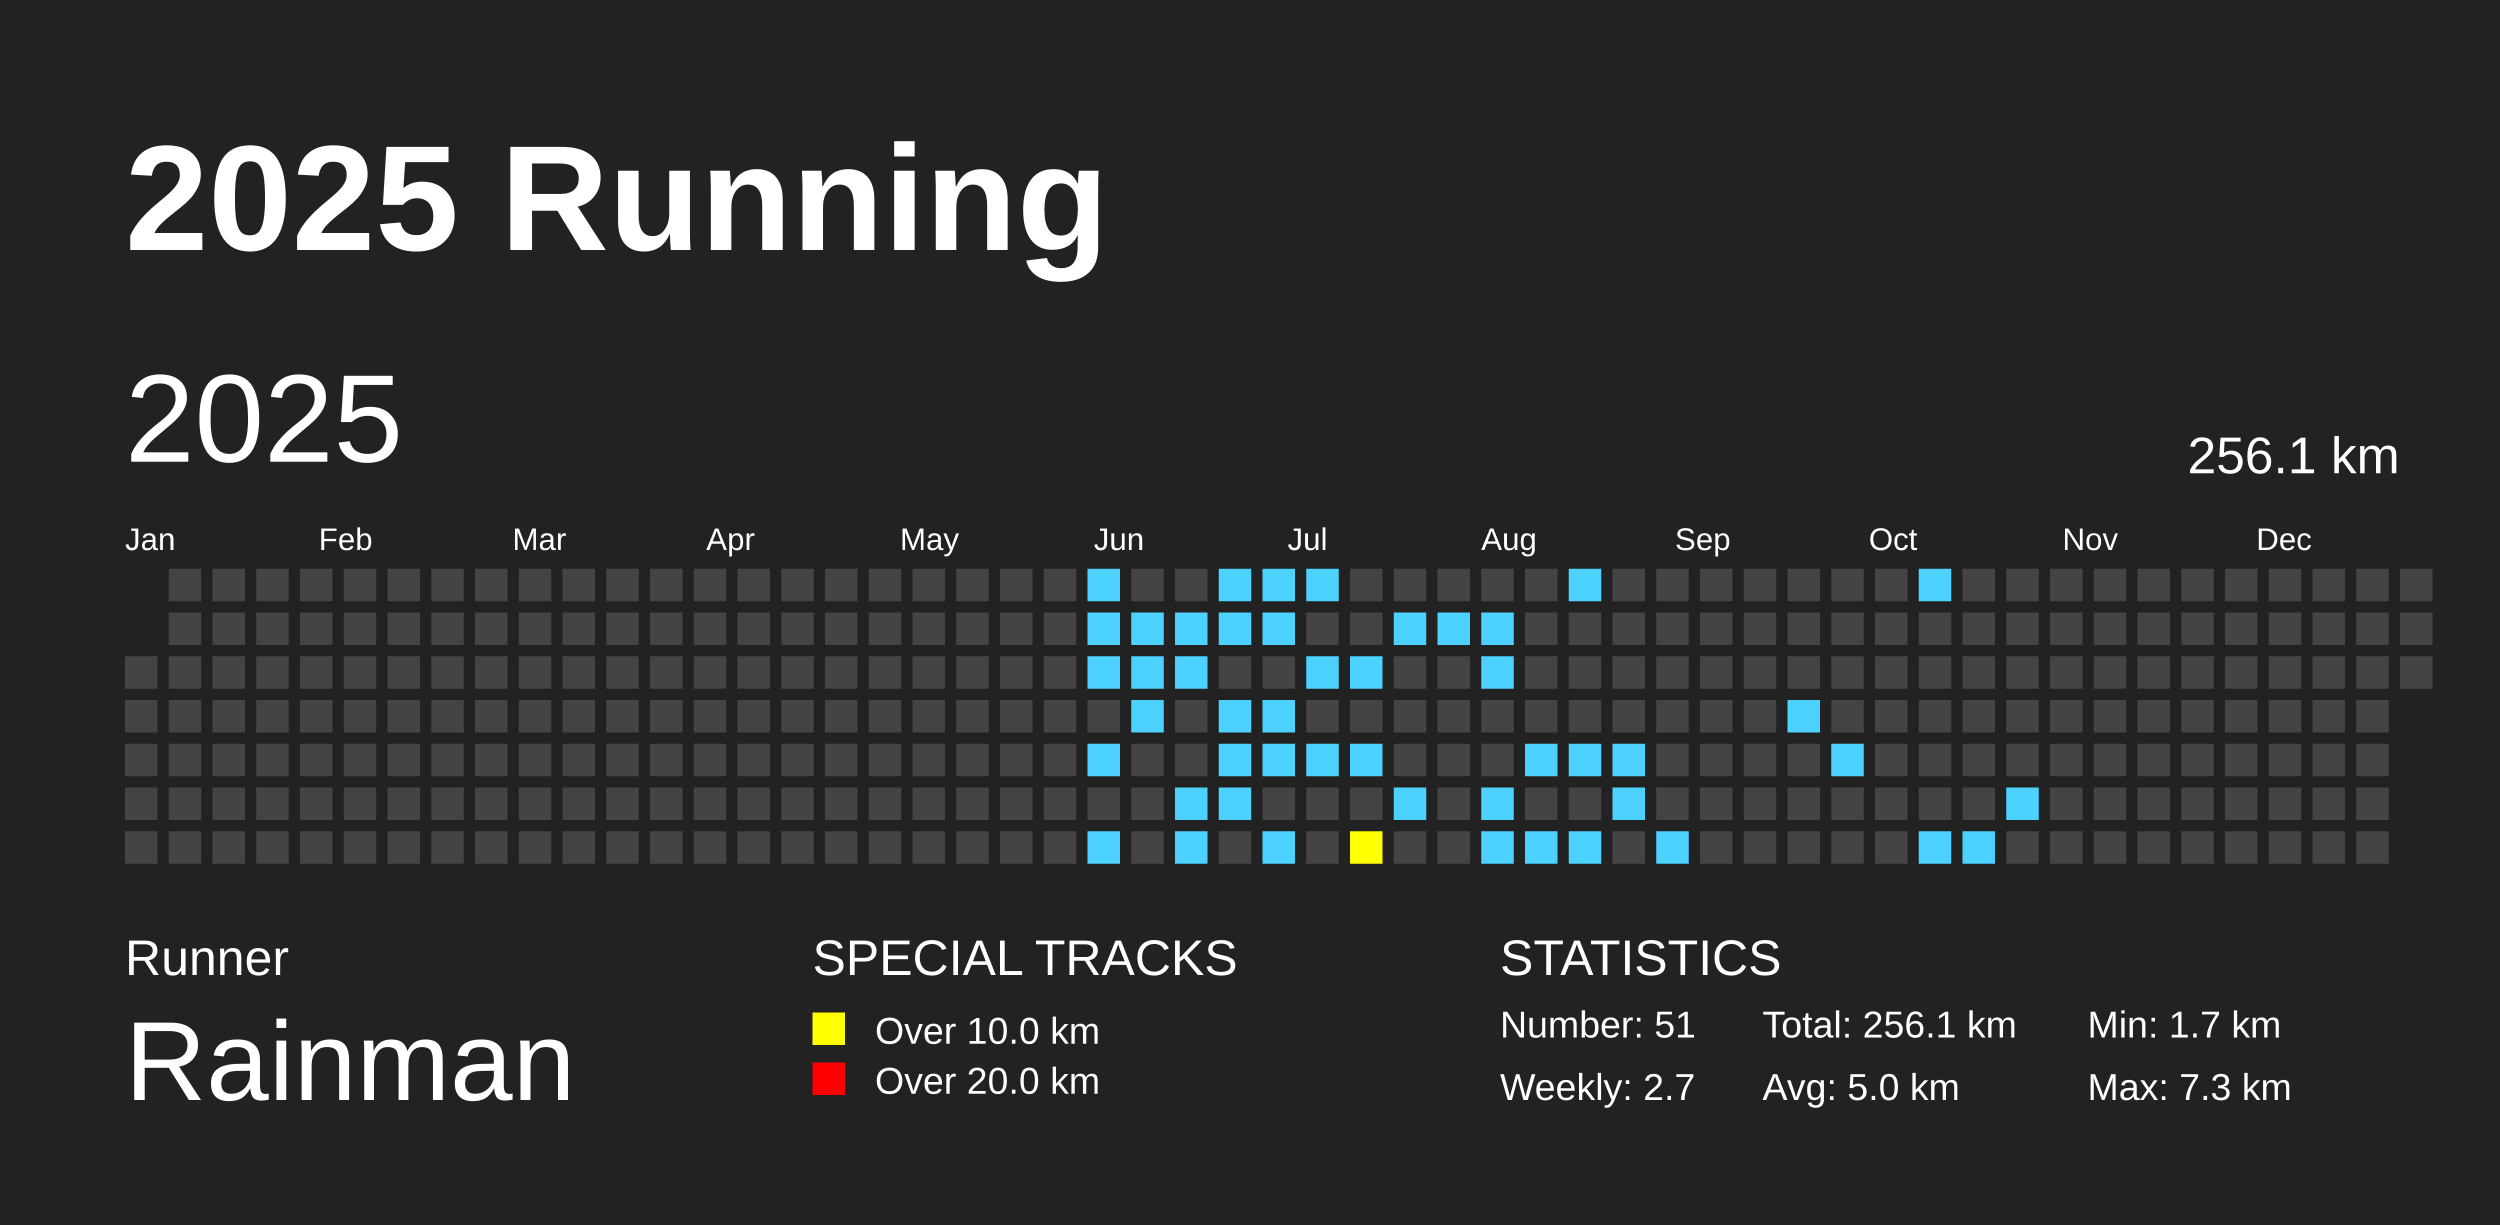
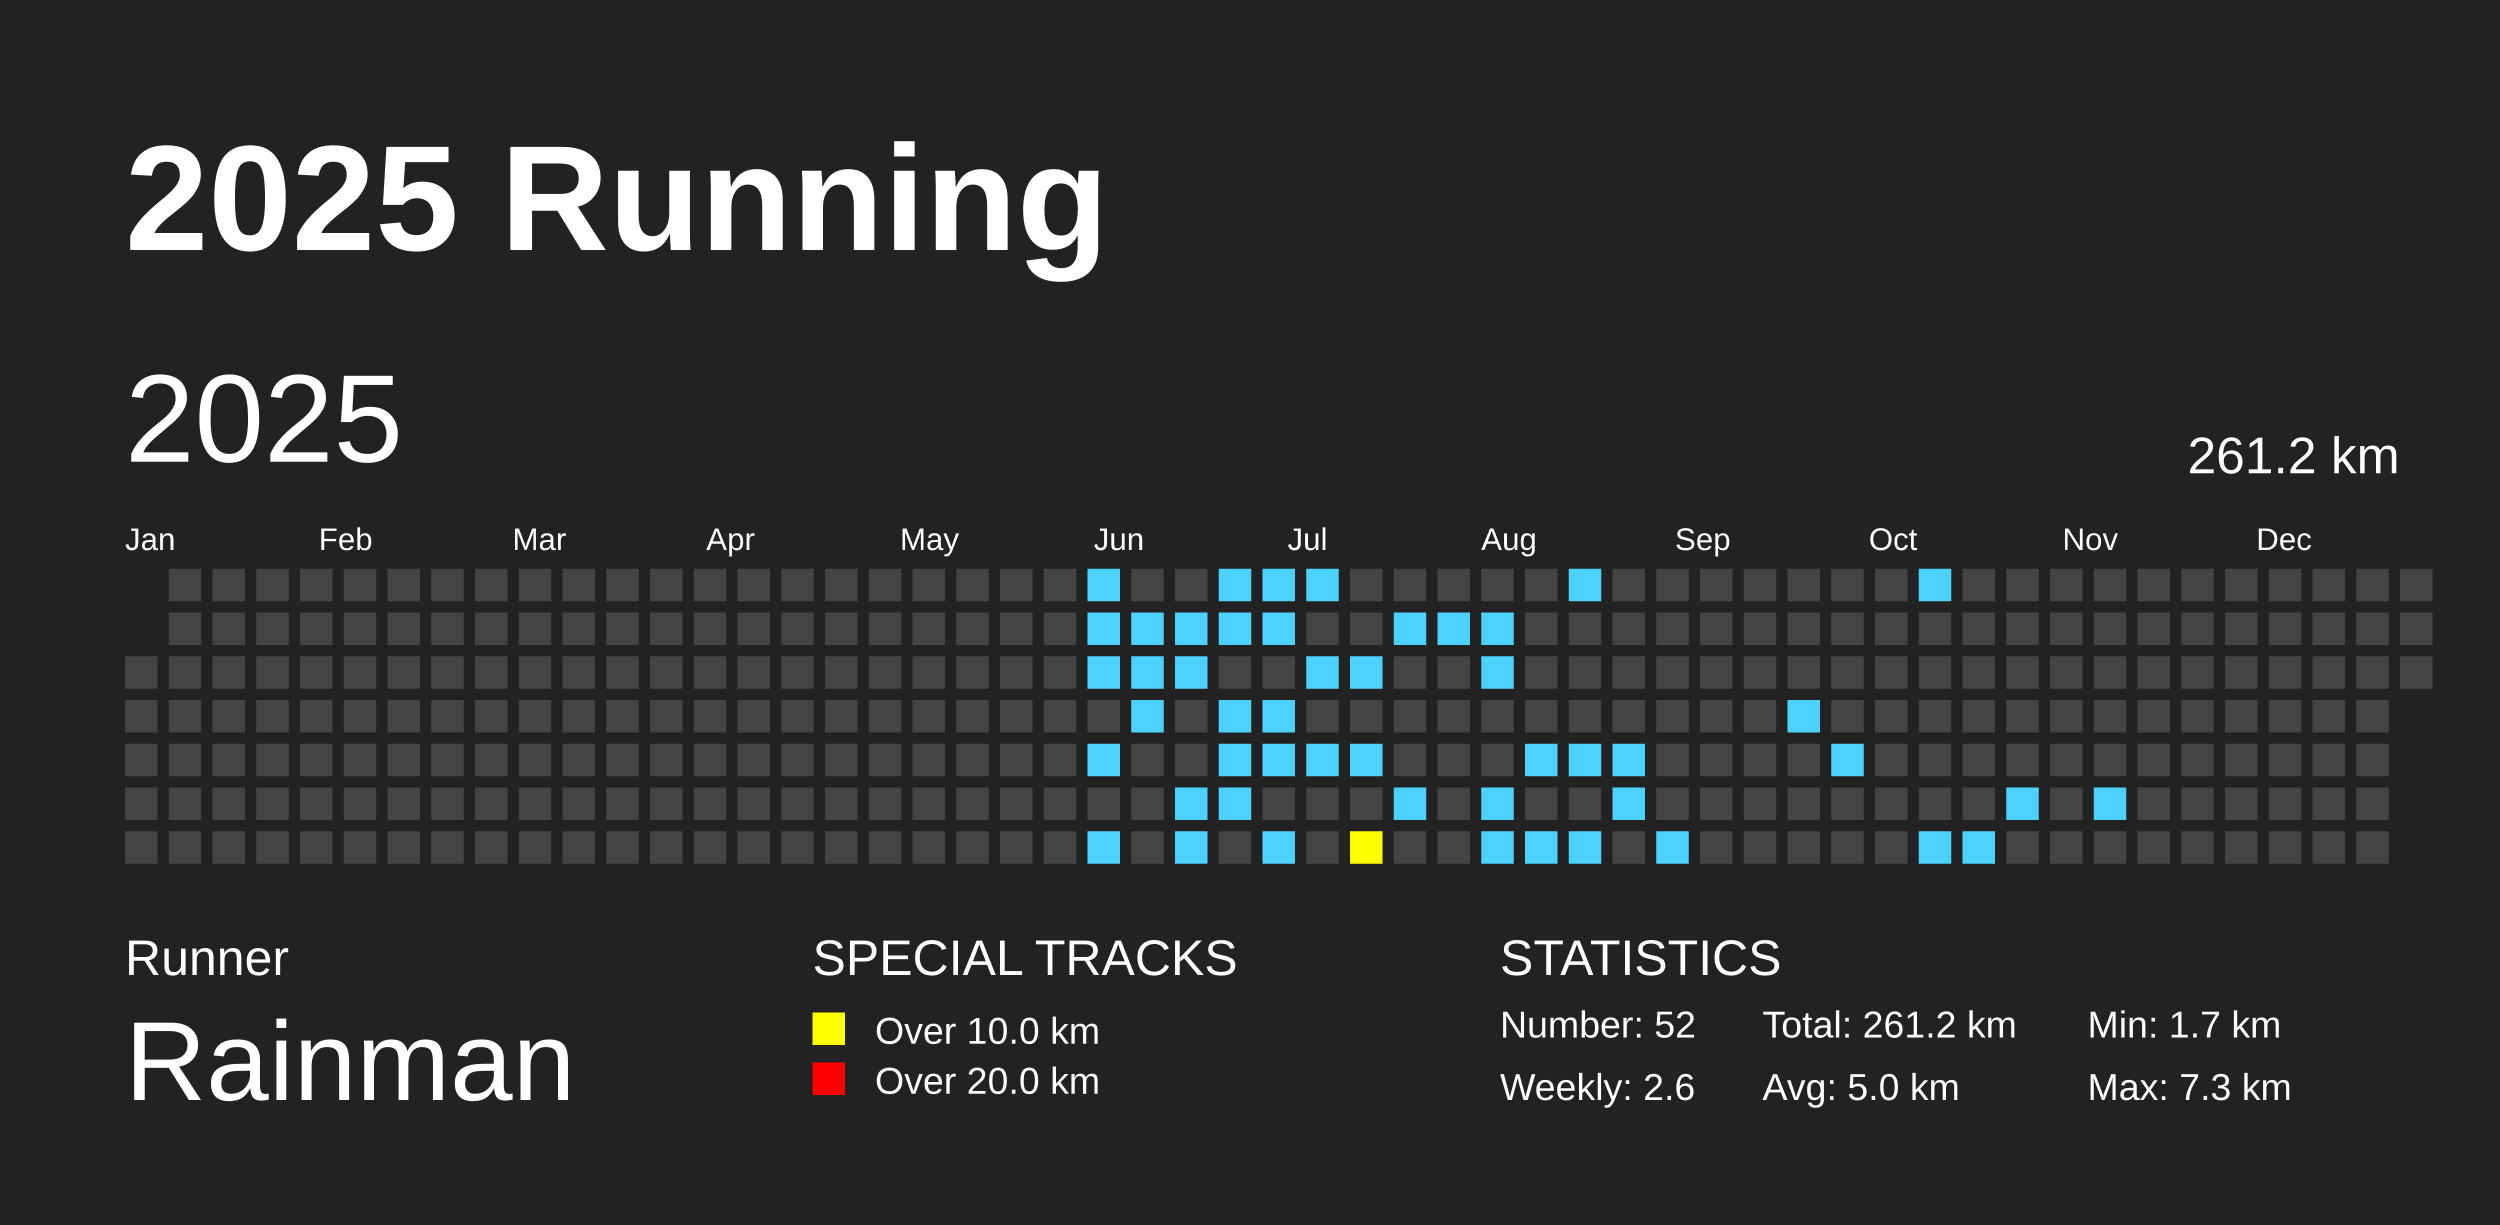
<svg xmlns="http://www.w3.org/2000/svg" baseProfile="full" height="98mm" version="1.1" viewBox="0,0,200,98" width="200mm">
  <defs />
  <rect fill="#222222" height="98" width="200" x="0" y="0" />
  <text fill="#FFFFFF" style="font-size:12px; font-family:Arial; font-weight:bold;" x="10" y="20">2025 Running</text>
  <text fill="#FFFFFF" style="font-size:4px; font-family:Arial" x="10" y="78">Runner</text>
  <text fill="#FFFFFF" style="font-size:9px; font-family:Arial" x="10" y="88">Rainman</text>
  <text fill="#FFFFFF" style="font-size:4px; font-family:Arial" x="65" y="78">SPECIAL TRACKS</text>
  <rect fill="yellow" height="2.6" width="2.6" x="65" y="81" />
  <text fill="#FFFFFF" style="font-size:3px; font-family:Arial" x="70" y="83.5">Over 10.0 km</text>
  <rect fill="red" height="2.6" width="2.6" x="65" y="85" />
  <text fill="#FFFFFF" style="font-size:3px; font-family:Arial" x="70" y="87.5">Over 20.0 km</text>
  <text fill="#FFFFFF" style="font-size:4px; font-family:Arial" x="120" y="78">STATISTICS</text>
-   <text fill="#FFFFFF" style="font-size:3px; font-family:Arial" x="120" y="83">Number: 51</text>
-   <text fill="#FFFFFF" style="font-size:3px; font-family:Arial" x="120" y="88">Weekly: 2.7</text>
-   <text fill="#FFFFFF" style="font-size:3px; font-family:Arial" x="141" y="83">Total: 256.1 km</text>
+   <text fill="#FFFFFF" style="font-size:3px; font-family:Arial" x="120" y="83">Number: 52</text>
+   <text fill="#FFFFFF" style="font-size:3px; font-family:Arial" x="120" y="88">Weekly: 2.6</text>
+   <text fill="#FFFFFF" style="font-size:3px; font-family:Arial" x="141" y="83">Total: 261.2 km</text>
  <text fill="#FFFFFF" style="font-size:3px; font-family:Arial" x="141" y="88">Avg: 5.0 km</text>
  <text fill="#FFFFFF" style="font-size:3px; font-family:Arial" x="167" y="83">Min: 1.7 km</text>
  <text fill="#FFFFFF" style="font-size:3px; font-family:Arial" x="167" y="88">Max: 7.3 km</text>
  <text dominant-baseline="hanging" fill="#FFFFFF" style="font-size:10.0px; font-family:Arial;" x="10" y="30">2025</text>
-   <text dominant-baseline="hanging" fill="#FFFFFF" style="font-size:4.125px; font-family:Arial;" x="175" y="35">256.1 km</text>
+   <text dominant-baseline="hanging" fill="#FFFFFF" style="font-size:4.125px; font-family:Arial;" x="175" y="35">261.2 km</text>
  <text fill="#FFFFFF" style="font-size:2.5px; font-family:Arial" x="10.0" y="44">Jan</text>
  <text fill="#FFFFFF" style="font-size:2.5px; font-family:Arial" x="25.5" y="44">Feb</text>
  <text fill="#FFFFFF" style="font-size:2.5px; font-family:Arial" x="41.0" y="44">Mar</text>
  <text fill="#FFFFFF" style="font-size:2.5px; font-family:Arial" x="56.5" y="44">Apr</text>
  <text fill="#FFFFFF" style="font-size:2.5px; font-family:Arial" x="72.0" y="44">May</text>
  <text fill="#FFFFFF" style="font-size:2.5px; font-family:Arial" x="87.5" y="44">Jun</text>
  <text fill="#FFFFFF" style="font-size:2.5px; font-family:Arial" x="103.0" y="44">Jul</text>
  <text fill="#FFFFFF" style="font-size:2.5px; font-family:Arial" x="118.5" y="44">Aug</text>
  <text fill="#FFFFFF" style="font-size:2.5px; font-family:Arial" x="134.0" y="44">Sep</text>
  <text fill="#FFFFFF" style="font-size:2.5px; font-family:Arial" x="149.5" y="44">Oct</text>
  <text fill="#FFFFFF" style="font-size:2.5px; font-family:Arial" x="165.0" y="44">Nov</text>
  <text fill="#FFFFFF" style="font-size:2.5px; font-family:Arial" x="180.5" y="44">Dec</text>
  <rect fill="#444444" height="2.6" width="2.6" x="10.0" y="52.5" />
  <rect fill="#444444" height="2.6" width="2.6" x="10.0" y="56.0" />
  <rect fill="#444444" height="2.6" width="2.6" x="10.0" y="59.5" />
  <rect fill="#444444" height="2.6" width="2.6" x="10.0" y="63.0" />
  <rect fill="#444444" height="2.6" width="2.6" x="10.0" y="66.5" />
  <rect fill="#444444" height="2.6" width="2.6" x="13.5" y="45.5" />
  <rect fill="#444444" height="2.6" width="2.6" x="13.5" y="49.0" />
  <rect fill="#444444" height="2.6" width="2.6" x="13.5" y="52.5" />
  <rect fill="#444444" height="2.6" width="2.6" x="13.5" y="56.0" />
  <rect fill="#444444" height="2.6" width="2.6" x="13.5" y="59.5" />
  <rect fill="#444444" height="2.6" width="2.6" x="13.5" y="63.0" />
  <rect fill="#444444" height="2.6" width="2.6" x="13.5" y="66.5" />
  <rect fill="#444444" height="2.6" width="2.6" x="17.0" y="45.5" />
  <rect fill="#444444" height="2.6" width="2.6" x="17.0" y="49.0" />
  <rect fill="#444444" height="2.6" width="2.6" x="17.0" y="52.5" />
  <rect fill="#444444" height="2.6" width="2.6" x="17.0" y="56.0" />
  <rect fill="#444444" height="2.6" width="2.6" x="17.0" y="59.5" />
  <rect fill="#444444" height="2.6" width="2.6" x="17.0" y="63.0" />
  <rect fill="#444444" height="2.6" width="2.6" x="17.0" y="66.5" />
  <rect fill="#444444" height="2.6" width="2.6" x="20.5" y="45.5" />
  <rect fill="#444444" height="2.6" width="2.6" x="20.5" y="49.0" />
  <rect fill="#444444" height="2.6" width="2.6" x="20.5" y="52.5" />
  <rect fill="#444444" height="2.6" width="2.6" x="20.5" y="56.0" />
  <rect fill="#444444" height="2.6" width="2.6" x="20.5" y="59.5" />
  <rect fill="#444444" height="2.6" width="2.6" x="20.5" y="63.0" />
  <rect fill="#444444" height="2.6" width="2.6" x="20.5" y="66.5" />
  <rect fill="#444444" height="2.6" width="2.6" x="24.0" y="45.5" />
  <rect fill="#444444" height="2.6" width="2.6" x="24.0" y="49.0" />
  <rect fill="#444444" height="2.6" width="2.6" x="24.0" y="52.5" />
  <rect fill="#444444" height="2.6" width="2.6" x="24.0" y="56.0" />
  <rect fill="#444444" height="2.6" width="2.6" x="24.0" y="59.5" />
  <rect fill="#444444" height="2.6" width="2.6" x="24.0" y="63.0" />
  <rect fill="#444444" height="2.6" width="2.6" x="24.0" y="66.5" />
  <rect fill="#444444" height="2.6" width="2.6" x="27.5" y="45.5" />
  <rect fill="#444444" height="2.6" width="2.6" x="27.5" y="49.0" />
  <rect fill="#444444" height="2.6" width="2.6" x="27.5" y="52.5" />
  <rect fill="#444444" height="2.6" width="2.6" x="27.5" y="56.0" />
  <rect fill="#444444" height="2.6" width="2.6" x="27.5" y="59.5" />
  <rect fill="#444444" height="2.6" width="2.6" x="27.5" y="63.0" />
  <rect fill="#444444" height="2.6" width="2.6" x="27.5" y="66.5" />
  <rect fill="#444444" height="2.6" width="2.6" x="31.0" y="45.5" />
  <rect fill="#444444" height="2.6" width="2.6" x="31.0" y="49.0" />
  <rect fill="#444444" height="2.6" width="2.6" x="31.0" y="52.5" />
  <rect fill="#444444" height="2.6" width="2.6" x="31.0" y="56.0" />
  <rect fill="#444444" height="2.6" width="2.6" x="31.0" y="59.5" />
  <rect fill="#444444" height="2.6" width="2.6" x="31.0" y="63.0" />
  <rect fill="#444444" height="2.6" width="2.6" x="31.0" y="66.5" />
  <rect fill="#444444" height="2.6" width="2.6" x="34.5" y="45.5" />
  <rect fill="#444444" height="2.6" width="2.6" x="34.5" y="49.0" />
  <rect fill="#444444" height="2.6" width="2.6" x="34.5" y="52.5" />
  <rect fill="#444444" height="2.6" width="2.6" x="34.5" y="56.0" />
  <rect fill="#444444" height="2.6" width="2.6" x="34.5" y="59.5" />
  <rect fill="#444444" height="2.6" width="2.6" x="34.5" y="63.0" />
  <rect fill="#444444" height="2.6" width="2.6" x="34.5" y="66.5" />
  <rect fill="#444444" height="2.6" width="2.6" x="38.0" y="45.5" />
  <rect fill="#444444" height="2.6" width="2.6" x="38.0" y="49.0" />
  <rect fill="#444444" height="2.6" width="2.6" x="38.0" y="52.5" />
  <rect fill="#444444" height="2.6" width="2.6" x="38.0" y="56.0" />
  <rect fill="#444444" height="2.6" width="2.6" x="38.0" y="59.5" />
  <rect fill="#444444" height="2.6" width="2.6" x="38.0" y="63.0" />
  <rect fill="#444444" height="2.6" width="2.6" x="38.0" y="66.5" />
  <rect fill="#444444" height="2.6" width="2.6" x="41.5" y="45.5" />
  <rect fill="#444444" height="2.6" width="2.6" x="41.5" y="49.0" />
  <rect fill="#444444" height="2.6" width="2.6" x="41.5" y="52.5" />
  <rect fill="#444444" height="2.6" width="2.6" x="41.5" y="56.0" />
  <rect fill="#444444" height="2.6" width="2.6" x="41.5" y="59.5" />
  <rect fill="#444444" height="2.6" width="2.6" x="41.5" y="63.0" />
  <rect fill="#444444" height="2.6" width="2.6" x="41.5" y="66.5" />
  <rect fill="#444444" height="2.6" width="2.6" x="45.0" y="45.5" />
  <rect fill="#444444" height="2.6" width="2.6" x="45.0" y="49.0" />
  <rect fill="#444444" height="2.6" width="2.6" x="45.0" y="52.5" />
  <rect fill="#444444" height="2.6" width="2.6" x="45.0" y="56.0" />
  <rect fill="#444444" height="2.6" width="2.6" x="45.0" y="59.5" />
  <rect fill="#444444" height="2.6" width="2.6" x="45.0" y="63.0" />
  <rect fill="#444444" height="2.6" width="2.6" x="45.0" y="66.5" />
  <rect fill="#444444" height="2.6" width="2.6" x="48.5" y="45.5" />
  <rect fill="#444444" height="2.6" width="2.6" x="48.5" y="49.0" />
  <rect fill="#444444" height="2.6" width="2.6" x="48.5" y="52.5" />
  <rect fill="#444444" height="2.6" width="2.6" x="48.5" y="56.0" />
  <rect fill="#444444" height="2.6" width="2.6" x="48.5" y="59.5" />
  <rect fill="#444444" height="2.6" width="2.6" x="48.5" y="63.0" />
  <rect fill="#444444" height="2.6" width="2.6" x="48.5" y="66.5" />
  <rect fill="#444444" height="2.6" width="2.6" x="52.0" y="45.5" />
  <rect fill="#444444" height="2.6" width="2.6" x="52.0" y="49.0" />
  <rect fill="#444444" height="2.6" width="2.6" x="52.0" y="52.5" />
  <rect fill="#444444" height="2.6" width="2.6" x="52.0" y="56.0" />
  <rect fill="#444444" height="2.6" width="2.6" x="52.0" y="59.5" />
  <rect fill="#444444" height="2.6" width="2.6" x="52.0" y="63.0" />
  <rect fill="#444444" height="2.6" width="2.6" x="52.0" y="66.5" />
  <rect fill="#444444" height="2.6" width="2.6" x="55.5" y="45.5" />
  <rect fill="#444444" height="2.6" width="2.6" x="55.5" y="49.0" />
  <rect fill="#444444" height="2.6" width="2.6" x="55.5" y="52.5" />
  <rect fill="#444444" height="2.6" width="2.6" x="55.5" y="56.0" />
  <rect fill="#444444" height="2.6" width="2.6" x="55.5" y="59.5" />
  <rect fill="#444444" height="2.6" width="2.6" x="55.5" y="63.0" />
  <rect fill="#444444" height="2.6" width="2.6" x="55.5" y="66.5" />
  <rect fill="#444444" height="2.6" width="2.6" x="59.0" y="45.5" />
  <rect fill="#444444" height="2.6" width="2.6" x="59.0" y="49.0" />
  <rect fill="#444444" height="2.6" width="2.6" x="59.0" y="52.5" />
  <rect fill="#444444" height="2.6" width="2.6" x="59.0" y="56.0" />
  <rect fill="#444444" height="2.6" width="2.6" x="59.0" y="59.5" />
  <rect fill="#444444" height="2.6" width="2.6" x="59.0" y="63.0" />
  <rect fill="#444444" height="2.6" width="2.6" x="59.0" y="66.5" />
  <rect fill="#444444" height="2.6" width="2.6" x="62.5" y="45.5" />
  <rect fill="#444444" height="2.6" width="2.6" x="62.5" y="49.0" />
  <rect fill="#444444" height="2.6" width="2.6" x="62.5" y="52.5" />
  <rect fill="#444444" height="2.6" width="2.6" x="62.5" y="56.0" />
  <rect fill="#444444" height="2.6" width="2.6" x="62.5" y="59.5" />
  <rect fill="#444444" height="2.6" width="2.6" x="62.5" y="63.0" />
  <rect fill="#444444" height="2.6" width="2.6" x="62.5" y="66.5" />
  <rect fill="#444444" height="2.6" width="2.6" x="66.0" y="45.5" />
  <rect fill="#444444" height="2.6" width="2.6" x="66.0" y="49.0" />
  <rect fill="#444444" height="2.6" width="2.6" x="66.0" y="52.5" />
  <rect fill="#444444" height="2.6" width="2.6" x="66.0" y="56.0" />
  <rect fill="#444444" height="2.6" width="2.6" x="66.0" y="59.5" />
  <rect fill="#444444" height="2.6" width="2.6" x="66.0" y="63.0" />
  <rect fill="#444444" height="2.6" width="2.6" x="66.0" y="66.5" />
  <rect fill="#444444" height="2.6" width="2.6" x="69.5" y="45.5" />
  <rect fill="#444444" height="2.6" width="2.6" x="69.5" y="49.0" />
  <rect fill="#444444" height="2.6" width="2.6" x="69.5" y="52.5" />
  <rect fill="#444444" height="2.6" width="2.6" x="69.5" y="56.0" />
  <rect fill="#444444" height="2.6" width="2.6" x="69.5" y="59.5" />
  <rect fill="#444444" height="2.6" width="2.6" x="69.5" y="63.0" />
  <rect fill="#444444" height="2.6" width="2.6" x="69.5" y="66.5" />
  <rect fill="#444444" height="2.6" width="2.6" x="73.0" y="45.5" />
  <rect fill="#444444" height="2.6" width="2.6" x="73.0" y="49.0" />
  <rect fill="#444444" height="2.6" width="2.6" x="73.0" y="52.5" />
  <rect fill="#444444" height="2.6" width="2.6" x="73.0" y="56.0" />
  <rect fill="#444444" height="2.6" width="2.6" x="73.0" y="59.5" />
  <rect fill="#444444" height="2.6" width="2.6" x="73.0" y="63.0" />
  <rect fill="#444444" height="2.6" width="2.6" x="73.0" y="66.5" />
  <rect fill="#444444" height="2.6" width="2.6" x="76.5" y="45.5" />
  <rect fill="#444444" height="2.6" width="2.6" x="76.5" y="49.0" />
  <rect fill="#444444" height="2.6" width="2.6" x="76.5" y="52.5" />
  <rect fill="#444444" height="2.6" width="2.6" x="76.5" y="56.0" />
  <rect fill="#444444" height="2.6" width="2.6" x="76.5" y="59.5" />
  <rect fill="#444444" height="2.6" width="2.6" x="76.5" y="63.0" />
  <rect fill="#444444" height="2.6" width="2.6" x="76.5" y="66.5" />
  <rect fill="#444444" height="2.6" width="2.6" x="80.0" y="45.5" />
  <rect fill="#444444" height="2.6" width="2.6" x="80.0" y="49.0" />
  <rect fill="#444444" height="2.6" width="2.6" x="80.0" y="52.5" />
  <rect fill="#444444" height="2.6" width="2.6" x="80.0" y="56.0" />
  <rect fill="#444444" height="2.6" width="2.6" x="80.0" y="59.5" />
  <rect fill="#444444" height="2.6" width="2.6" x="80.0" y="63.0" />
  <rect fill="#444444" height="2.6" width="2.6" x="80.0" y="66.5" />
  <rect fill="#444444" height="2.6" width="2.6" x="83.5" y="45.5" />
  <rect fill="#444444" height="2.6" width="2.6" x="83.5" y="49.0" />
  <rect fill="#444444" height="2.6" width="2.6" x="83.5" y="52.5" />
  <rect fill="#444444" height="2.6" width="2.6" x="83.5" y="56.0" />
  <rect fill="#444444" height="2.6" width="2.6" x="83.5" y="59.5" />
  <rect fill="#444444" height="2.6" width="2.6" x="83.5" y="63.0" />
  <rect fill="#444444" height="2.6" width="2.6" x="83.5" y="66.5" />
  <rect fill="#4DD2FF" height="2.6" width="2.6" x="87.0" y="45.5" />
  <rect fill="#4DD2FF" height="2.6" width="2.6" x="87.0" y="49.0" />
  <rect fill="#4DD2FF" height="2.6" width="2.6" x="87.0" y="52.5" />
  <rect fill="#444444" height="2.6" width="2.6" x="87.0" y="56.0" />
  <rect fill="#4DD2FF" height="2.6" width="2.6" x="87.0" y="59.5" />
  <rect fill="#444444" height="2.6" width="2.6" x="87.0" y="63.0" />
  <rect fill="#4DD2FF" height="2.6" width="2.6" x="87.0" y="66.5" />
  <rect fill="#444444" height="2.6" width="2.6" x="90.5" y="45.5" />
  <rect fill="#4DD2FF" height="2.6" width="2.6" x="90.5" y="49.0" />
  <rect fill="#4DD2FF" height="2.6" width="2.6" x="90.5" y="52.5" />
  <rect fill="#4DD2FF" height="2.6" width="2.6" x="90.5" y="56.0" />
  <rect fill="#444444" height="2.6" width="2.6" x="90.5" y="59.5" />
  <rect fill="#444444" height="2.6" width="2.6" x="90.5" y="63.0" />
  <rect fill="#444444" height="2.6" width="2.6" x="90.5" y="66.5" />
  <rect fill="#444444" height="2.6" width="2.6" x="94.0" y="45.5" />
  <rect fill="#4DD2FF" height="2.6" width="2.6" x="94.0" y="49.0" />
  <rect fill="#4DD2FF" height="2.6" width="2.6" x="94.0" y="52.5" />
  <rect fill="#444444" height="2.6" width="2.6" x="94.0" y="56.0" />
  <rect fill="#444444" height="2.6" width="2.6" x="94.0" y="59.5" />
  <rect fill="#4DD2FF" height="2.6" width="2.6" x="94.0" y="63.0" />
  <rect fill="#4DD2FF" height="2.6" width="2.6" x="94.0" y="66.5" />
  <rect fill="#4DD2FF" height="2.6" width="2.6" x="97.5" y="45.5" />
  <rect fill="#4DD2FF" height="2.6" width="2.6" x="97.5" y="49.0" />
  <rect fill="#444444" height="2.6" width="2.6" x="97.5" y="52.5" />
  <rect fill="#4DD2FF" height="2.6" width="2.6" x="97.5" y="56.0" />
  <rect fill="#4DD2FF" height="2.6" width="2.6" x="97.5" y="59.5" />
  <rect fill="#4DD2FF" height="2.6" width="2.6" x="97.5" y="63.0" />
  <rect fill="#444444" height="2.6" width="2.6" x="97.5" y="66.5" />
  <rect fill="#4DD2FF" height="2.6" width="2.6" x="101.0" y="45.5" />
  <rect fill="#4DD2FF" height="2.6" width="2.6" x="101.0" y="49.0" />
  <rect fill="#444444" height="2.6" width="2.6" x="101.0" y="52.5" />
  <rect fill="#4DD2FF" height="2.6" width="2.6" x="101.0" y="56.0" />
  <rect fill="#4DD2FF" height="2.6" width="2.6" x="101.0" y="59.5" />
  <rect fill="#444444" height="2.6" width="2.6" x="101.0" y="63.0" />
  <rect fill="#4DD2FF" height="2.6" width="2.6" x="101.0" y="66.5" />
  <rect fill="#4DD2FF" height="2.6" width="2.6" x="104.5" y="45.5" />
  <rect fill="#444444" height="2.6" width="2.6" x="104.5" y="49.0" />
  <rect fill="#4DD2FF" height="2.6" width="2.6" x="104.5" y="52.5" />
  <rect fill="#444444" height="2.6" width="2.6" x="104.5" y="56.0" />
  <rect fill="#4DD2FF" height="2.6" width="2.6" x="104.5" y="59.5" />
  <rect fill="#444444" height="2.6" width="2.6" x="104.5" y="63.0" />
  <rect fill="#444444" height="2.6" width="2.6" x="104.5" y="66.5" />
  <rect fill="#444444" height="2.6" width="2.6" x="108.0" y="45.5" />
  <rect fill="#444444" height="2.6" width="2.6" x="108.0" y="49.0" />
  <rect fill="#4DD2FF" height="2.6" width="2.6" x="108.0" y="52.5" />
  <rect fill="#444444" height="2.6" width="2.6" x="108.0" y="56.0" />
  <rect fill="#4DD2FF" height="2.6" width="2.6" x="108.0" y="59.5" />
  <rect fill="#444444" height="2.6" width="2.6" x="108.0" y="63.0" />
  <rect fill="yellow" height="2.6" width="2.6" x="108.0" y="66.5" />
  <rect fill="#444444" height="2.6" width="2.6" x="111.5" y="45.5" />
  <rect fill="#4DD2FF" height="2.6" width="2.6" x="111.5" y="49.0" />
  <rect fill="#444444" height="2.6" width="2.6" x="111.5" y="52.5" />
  <rect fill="#444444" height="2.6" width="2.6" x="111.5" y="56.0" />
  <rect fill="#444444" height="2.6" width="2.6" x="111.5" y="59.5" />
  <rect fill="#4DD2FF" height="2.6" width="2.6" x="111.5" y="63.0" />
  <rect fill="#444444" height="2.6" width="2.6" x="111.5" y="66.5" />
  <rect fill="#444444" height="2.6" width="2.6" x="115.0" y="45.5" />
  <rect fill="#4DD2FF" height="2.6" width="2.6" x="115.0" y="49.0" />
  <rect fill="#444444" height="2.6" width="2.6" x="115.0" y="52.5" />
  <rect fill="#444444" height="2.6" width="2.6" x="115.0" y="56.0" />
  <rect fill="#444444" height="2.6" width="2.6" x="115.0" y="59.5" />
  <rect fill="#444444" height="2.6" width="2.6" x="115.0" y="63.0" />
  <rect fill="#444444" height="2.6" width="2.6" x="115.0" y="66.5" />
  <rect fill="#444444" height="2.6" width="2.6" x="118.5" y="45.5" />
  <rect fill="#4DD2FF" height="2.6" width="2.6" x="118.5" y="49.0" />
  <rect fill="#4DD2FF" height="2.6" width="2.6" x="118.5" y="52.5" />
  <rect fill="#444444" height="2.6" width="2.6" x="118.5" y="56.0" />
  <rect fill="#444444" height="2.6" width="2.6" x="118.5" y="59.5" />
  <rect fill="#4DD2FF" height="2.6" width="2.6" x="118.5" y="63.0" />
  <rect fill="#4DD2FF" height="2.6" width="2.6" x="118.5" y="66.5" />
  <rect fill="#444444" height="2.6" width="2.6" x="122.0" y="45.5" />
  <rect fill="#444444" height="2.6" width="2.6" x="122.0" y="49.0" />
  <rect fill="#444444" height="2.6" width="2.6" x="122.0" y="52.5" />
  <rect fill="#444444" height="2.6" width="2.6" x="122.0" y="56.0" />
  <rect fill="#4DD2FF" height="2.6" width="2.6" x="122.0" y="59.5" />
  <rect fill="#444444" height="2.6" width="2.6" x="122.0" y="63.0" />
  <rect fill="#4DD2FF" height="2.6" width="2.6" x="122.0" y="66.5" />
  <rect fill="#4DD2FF" height="2.6" width="2.6" x="125.5" y="45.5" />
  <rect fill="#444444" height="2.6" width="2.6" x="125.5" y="49.0" />
  <rect fill="#444444" height="2.6" width="2.6" x="125.5" y="52.5" />
  <rect fill="#444444" height="2.6" width="2.6" x="125.5" y="56.0" />
  <rect fill="#4DD2FF" height="2.6" width="2.6" x="125.5" y="59.5" />
  <rect fill="#444444" height="2.6" width="2.6" x="125.5" y="63.0" />
  <rect fill="#4DD2FF" height="2.6" width="2.6" x="125.5" y="66.5" />
  <rect fill="#444444" height="2.6" width="2.6" x="129.0" y="45.5" />
  <rect fill="#444444" height="2.6" width="2.6" x="129.0" y="49.0" />
  <rect fill="#444444" height="2.6" width="2.6" x="129.0" y="52.5" />
  <rect fill="#444444" height="2.6" width="2.6" x="129.0" y="56.0" />
  <rect fill="#4DD2FF" height="2.6" width="2.6" x="129.0" y="59.5" />
  <rect fill="#4DD2FF" height="2.6" width="2.6" x="129.0" y="63.0" />
  <rect fill="#444444" height="2.6" width="2.6" x="129.0" y="66.5" />
  <rect fill="#444444" height="2.6" width="2.6" x="132.5" y="45.5" />
  <rect fill="#444444" height="2.6" width="2.6" x="132.5" y="49.0" />
  <rect fill="#444444" height="2.6" width="2.6" x="132.5" y="52.5" />
  <rect fill="#444444" height="2.6" width="2.6" x="132.5" y="56.0" />
  <rect fill="#444444" height="2.6" width="2.6" x="132.5" y="59.5" />
  <rect fill="#444444" height="2.6" width="2.6" x="132.5" y="63.0" />
  <rect fill="#4DD2FF" height="2.6" width="2.6" x="132.5" y="66.5" />
  <rect fill="#444444" height="2.6" width="2.6" x="136.0" y="45.5" />
  <rect fill="#444444" height="2.6" width="2.6" x="136.0" y="49.0" />
  <rect fill="#444444" height="2.6" width="2.6" x="136.0" y="52.5" />
  <rect fill="#444444" height="2.6" width="2.6" x="136.0" y="56.0" />
  <rect fill="#444444" height="2.6" width="2.6" x="136.0" y="59.5" />
  <rect fill="#444444" height="2.6" width="2.6" x="136.0" y="63.0" />
  <rect fill="#444444" height="2.6" width="2.6" x="136.0" y="66.5" />
  <rect fill="#444444" height="2.6" width="2.6" x="139.5" y="45.5" />
  <rect fill="#444444" height="2.6" width="2.6" x="139.5" y="49.0" />
  <rect fill="#444444" height="2.6" width="2.6" x="139.5" y="52.5" />
  <rect fill="#444444" height="2.6" width="2.6" x="139.5" y="56.0" />
  <rect fill="#444444" height="2.6" width="2.6" x="139.5" y="59.5" />
  <rect fill="#444444" height="2.6" width="2.6" x="139.5" y="63.0" />
  <rect fill="#444444" height="2.6" width="2.6" x="139.5" y="66.5" />
  <rect fill="#444444" height="2.6" width="2.6" x="143.0" y="45.5" />
  <rect fill="#444444" height="2.6" width="2.6" x="143.0" y="49.0" />
  <rect fill="#444444" height="2.6" width="2.6" x="143.0" y="52.5" />
  <rect fill="#4DD2FF" height="2.6" width="2.6" x="143.0" y="56.0" />
  <rect fill="#444444" height="2.6" width="2.6" x="143.0" y="59.5" />
  <rect fill="#444444" height="2.6" width="2.6" x="143.0" y="63.0" />
  <rect fill="#444444" height="2.6" width="2.6" x="143.0" y="66.5" />
  <rect fill="#444444" height="2.6" width="2.6" x="146.5" y="45.5" />
  <rect fill="#444444" height="2.6" width="2.6" x="146.5" y="49.0" />
  <rect fill="#444444" height="2.6" width="2.6" x="146.5" y="52.5" />
  <rect fill="#444444" height="2.6" width="2.6" x="146.5" y="56.0" />
  <rect fill="#4DD2FF" height="2.6" width="2.6" x="146.5" y="59.5" />
  <rect fill="#444444" height="2.6" width="2.6" x="146.5" y="63.0" />
  <rect fill="#444444" height="2.6" width="2.6" x="146.5" y="66.5" />
  <rect fill="#444444" height="2.6" width="2.6" x="150.0" y="45.5" />
  <rect fill="#444444" height="2.6" width="2.6" x="150.0" y="49.0" />
  <rect fill="#444444" height="2.6" width="2.6" x="150.0" y="52.5" />
  <rect fill="#444444" height="2.6" width="2.6" x="150.0" y="56.0" />
  <rect fill="#444444" height="2.6" width="2.6" x="150.0" y="59.5" />
  <rect fill="#444444" height="2.6" width="2.6" x="150.0" y="63.0" />
  <rect fill="#444444" height="2.6" width="2.6" x="150.0" y="66.5" />
  <rect fill="#4DD2FF" height="2.6" width="2.6" x="153.5" y="45.5" />
  <rect fill="#444444" height="2.6" width="2.6" x="153.5" y="49.0" />
  <rect fill="#444444" height="2.6" width="2.6" x="153.5" y="52.5" />
  <rect fill="#444444" height="2.6" width="2.6" x="153.5" y="56.0" />
  <rect fill="#444444" height="2.6" width="2.6" x="153.5" y="59.5" />
  <rect fill="#444444" height="2.6" width="2.6" x="153.5" y="63.0" />
  <rect fill="#4DD2FF" height="2.6" width="2.6" x="153.5" y="66.5" />
  <rect fill="#444444" height="2.6" width="2.6" x="157.0" y="45.5" />
  <rect fill="#444444" height="2.6" width="2.6" x="157.0" y="49.0" />
  <rect fill="#444444" height="2.6" width="2.6" x="157.0" y="52.5" />
  <rect fill="#444444" height="2.6" width="2.6" x="157.0" y="56.0" />
  <rect fill="#444444" height="2.6" width="2.6" x="157.0" y="59.5" />
  <rect fill="#444444" height="2.6" width="2.6" x="157.0" y="63.0" />
  <rect fill="#4DD2FF" height="2.6" width="2.6" x="157.0" y="66.5" />
  <rect fill="#444444" height="2.6" width="2.6" x="160.5" y="45.5" />
  <rect fill="#444444" height="2.6" width="2.6" x="160.5" y="49.0" />
  <rect fill="#444444" height="2.6" width="2.6" x="160.5" y="52.5" />
  <rect fill="#444444" height="2.6" width="2.6" x="160.5" y="56.0" />
  <rect fill="#444444" height="2.6" width="2.6" x="160.5" y="59.5" />
  <rect fill="#4DD2FF" height="2.6" width="2.6" x="160.5" y="63.0" />
  <rect fill="#444444" height="2.6" width="2.6" x="160.5" y="66.5" />
  <rect fill="#444444" height="2.6" width="2.6" x="164.0" y="45.5" />
  <rect fill="#444444" height="2.6" width="2.6" x="164.0" y="49.0" />
  <rect fill="#444444" height="2.6" width="2.6" x="164.0" y="52.5" />
  <rect fill="#444444" height="2.6" width="2.6" x="164.0" y="56.0" />
  <rect fill="#444444" height="2.6" width="2.6" x="164.0" y="59.5" />
  <rect fill="#444444" height="2.6" width="2.6" x="164.0" y="63.0" />
  <rect fill="#444444" height="2.6" width="2.6" x="164.0" y="66.5" />
  <rect fill="#444444" height="2.6" width="2.6" x="167.5" y="45.5" />
  <rect fill="#444444" height="2.6" width="2.6" x="167.5" y="49.0" />
  <rect fill="#444444" height="2.6" width="2.6" x="167.5" y="52.5" />
  <rect fill="#444444" height="2.6" width="2.6" x="167.5" y="56.0" />
  <rect fill="#444444" height="2.6" width="2.6" x="167.5" y="59.5" />
-   <rect fill="#444444" height="2.6" width="2.6" x="167.5" y="63.0" />
+   <rect fill="#4DD2FF" height="2.6" width="2.6" x="167.5" y="63.0" />
  <rect fill="#444444" height="2.6" width="2.6" x="167.5" y="66.5" />
  <rect fill="#444444" height="2.6" width="2.6" x="171.0" y="45.5" />
  <rect fill="#444444" height="2.6" width="2.6" x="171.0" y="49.0" />
  <rect fill="#444444" height="2.6" width="2.6" x="171.0" y="52.5" />
  <rect fill="#444444" height="2.6" width="2.6" x="171.0" y="56.0" />
  <rect fill="#444444" height="2.6" width="2.6" x="171.0" y="59.5" />
  <rect fill="#444444" height="2.6" width="2.6" x="171.0" y="63.0" />
  <rect fill="#444444" height="2.6" width="2.6" x="171.0" y="66.5" />
  <rect fill="#444444" height="2.6" width="2.6" x="174.5" y="45.5" />
  <rect fill="#444444" height="2.6" width="2.6" x="174.5" y="49.0" />
  <rect fill="#444444" height="2.6" width="2.6" x="174.5" y="52.5" />
  <rect fill="#444444" height="2.6" width="2.6" x="174.5" y="56.0" />
  <rect fill="#444444" height="2.6" width="2.6" x="174.5" y="59.5" />
  <rect fill="#444444" height="2.6" width="2.6" x="174.5" y="63.0" />
  <rect fill="#444444" height="2.6" width="2.6" x="174.5" y="66.5" />
  <rect fill="#444444" height="2.6" width="2.6" x="178.0" y="45.5" />
  <rect fill="#444444" height="2.6" width="2.6" x="178.0" y="49.0" />
  <rect fill="#444444" height="2.6" width="2.6" x="178.0" y="52.5" />
  <rect fill="#444444" height="2.6" width="2.6" x="178.0" y="56.0" />
  <rect fill="#444444" height="2.6" width="2.6" x="178.0" y="59.5" />
  <rect fill="#444444" height="2.6" width="2.6" x="178.0" y="63.0" />
  <rect fill="#444444" height="2.6" width="2.6" x="178.0" y="66.5" />
  <rect fill="#444444" height="2.6" width="2.6" x="181.5" y="45.5" />
  <rect fill="#444444" height="2.6" width="2.6" x="181.5" y="49.0" />
  <rect fill="#444444" height="2.6" width="2.6" x="181.5" y="52.5" />
  <rect fill="#444444" height="2.6" width="2.6" x="181.5" y="56.0" />
  <rect fill="#444444" height="2.6" width="2.6" x="181.5" y="59.5" />
  <rect fill="#444444" height="2.6" width="2.6" x="181.5" y="63.0" />
  <rect fill="#444444" height="2.6" width="2.6" x="181.5" y="66.5" />
  <rect fill="#444444" height="2.6" width="2.6" x="185.0" y="45.5" />
  <rect fill="#444444" height="2.6" width="2.6" x="185.0" y="49.0" />
  <rect fill="#444444" height="2.6" width="2.6" x="185.0" y="52.5" />
  <rect fill="#444444" height="2.6" width="2.6" x="185.0" y="56.0" />
  <rect fill="#444444" height="2.6" width="2.6" x="185.0" y="59.5" />
  <rect fill="#444444" height="2.6" width="2.6" x="185.0" y="63.0" />
  <rect fill="#444444" height="2.6" width="2.6" x="185.0" y="66.5" />
  <rect fill="#444444" height="2.6" width="2.6" x="188.5" y="45.5" />
  <rect fill="#444444" height="2.6" width="2.6" x="188.5" y="49.0" />
  <rect fill="#444444" height="2.6" width="2.6" x="188.5" y="52.5" />
  <rect fill="#444444" height="2.6" width="2.6" x="188.5" y="56.0" />
  <rect fill="#444444" height="2.6" width="2.6" x="188.5" y="59.5" />
  <rect fill="#444444" height="2.6" width="2.6" x="188.5" y="63.0" />
  <rect fill="#444444" height="2.6" width="2.6" x="188.5" y="66.5" />
  <rect fill="#444444" height="2.6" width="2.6" x="192.0" y="45.5" />
  <rect fill="#444444" height="2.6" width="2.6" x="192.0" y="49.0" />
  <rect fill="#444444" height="2.6" width="2.6" x="192.0" y="52.5" />
</svg>
